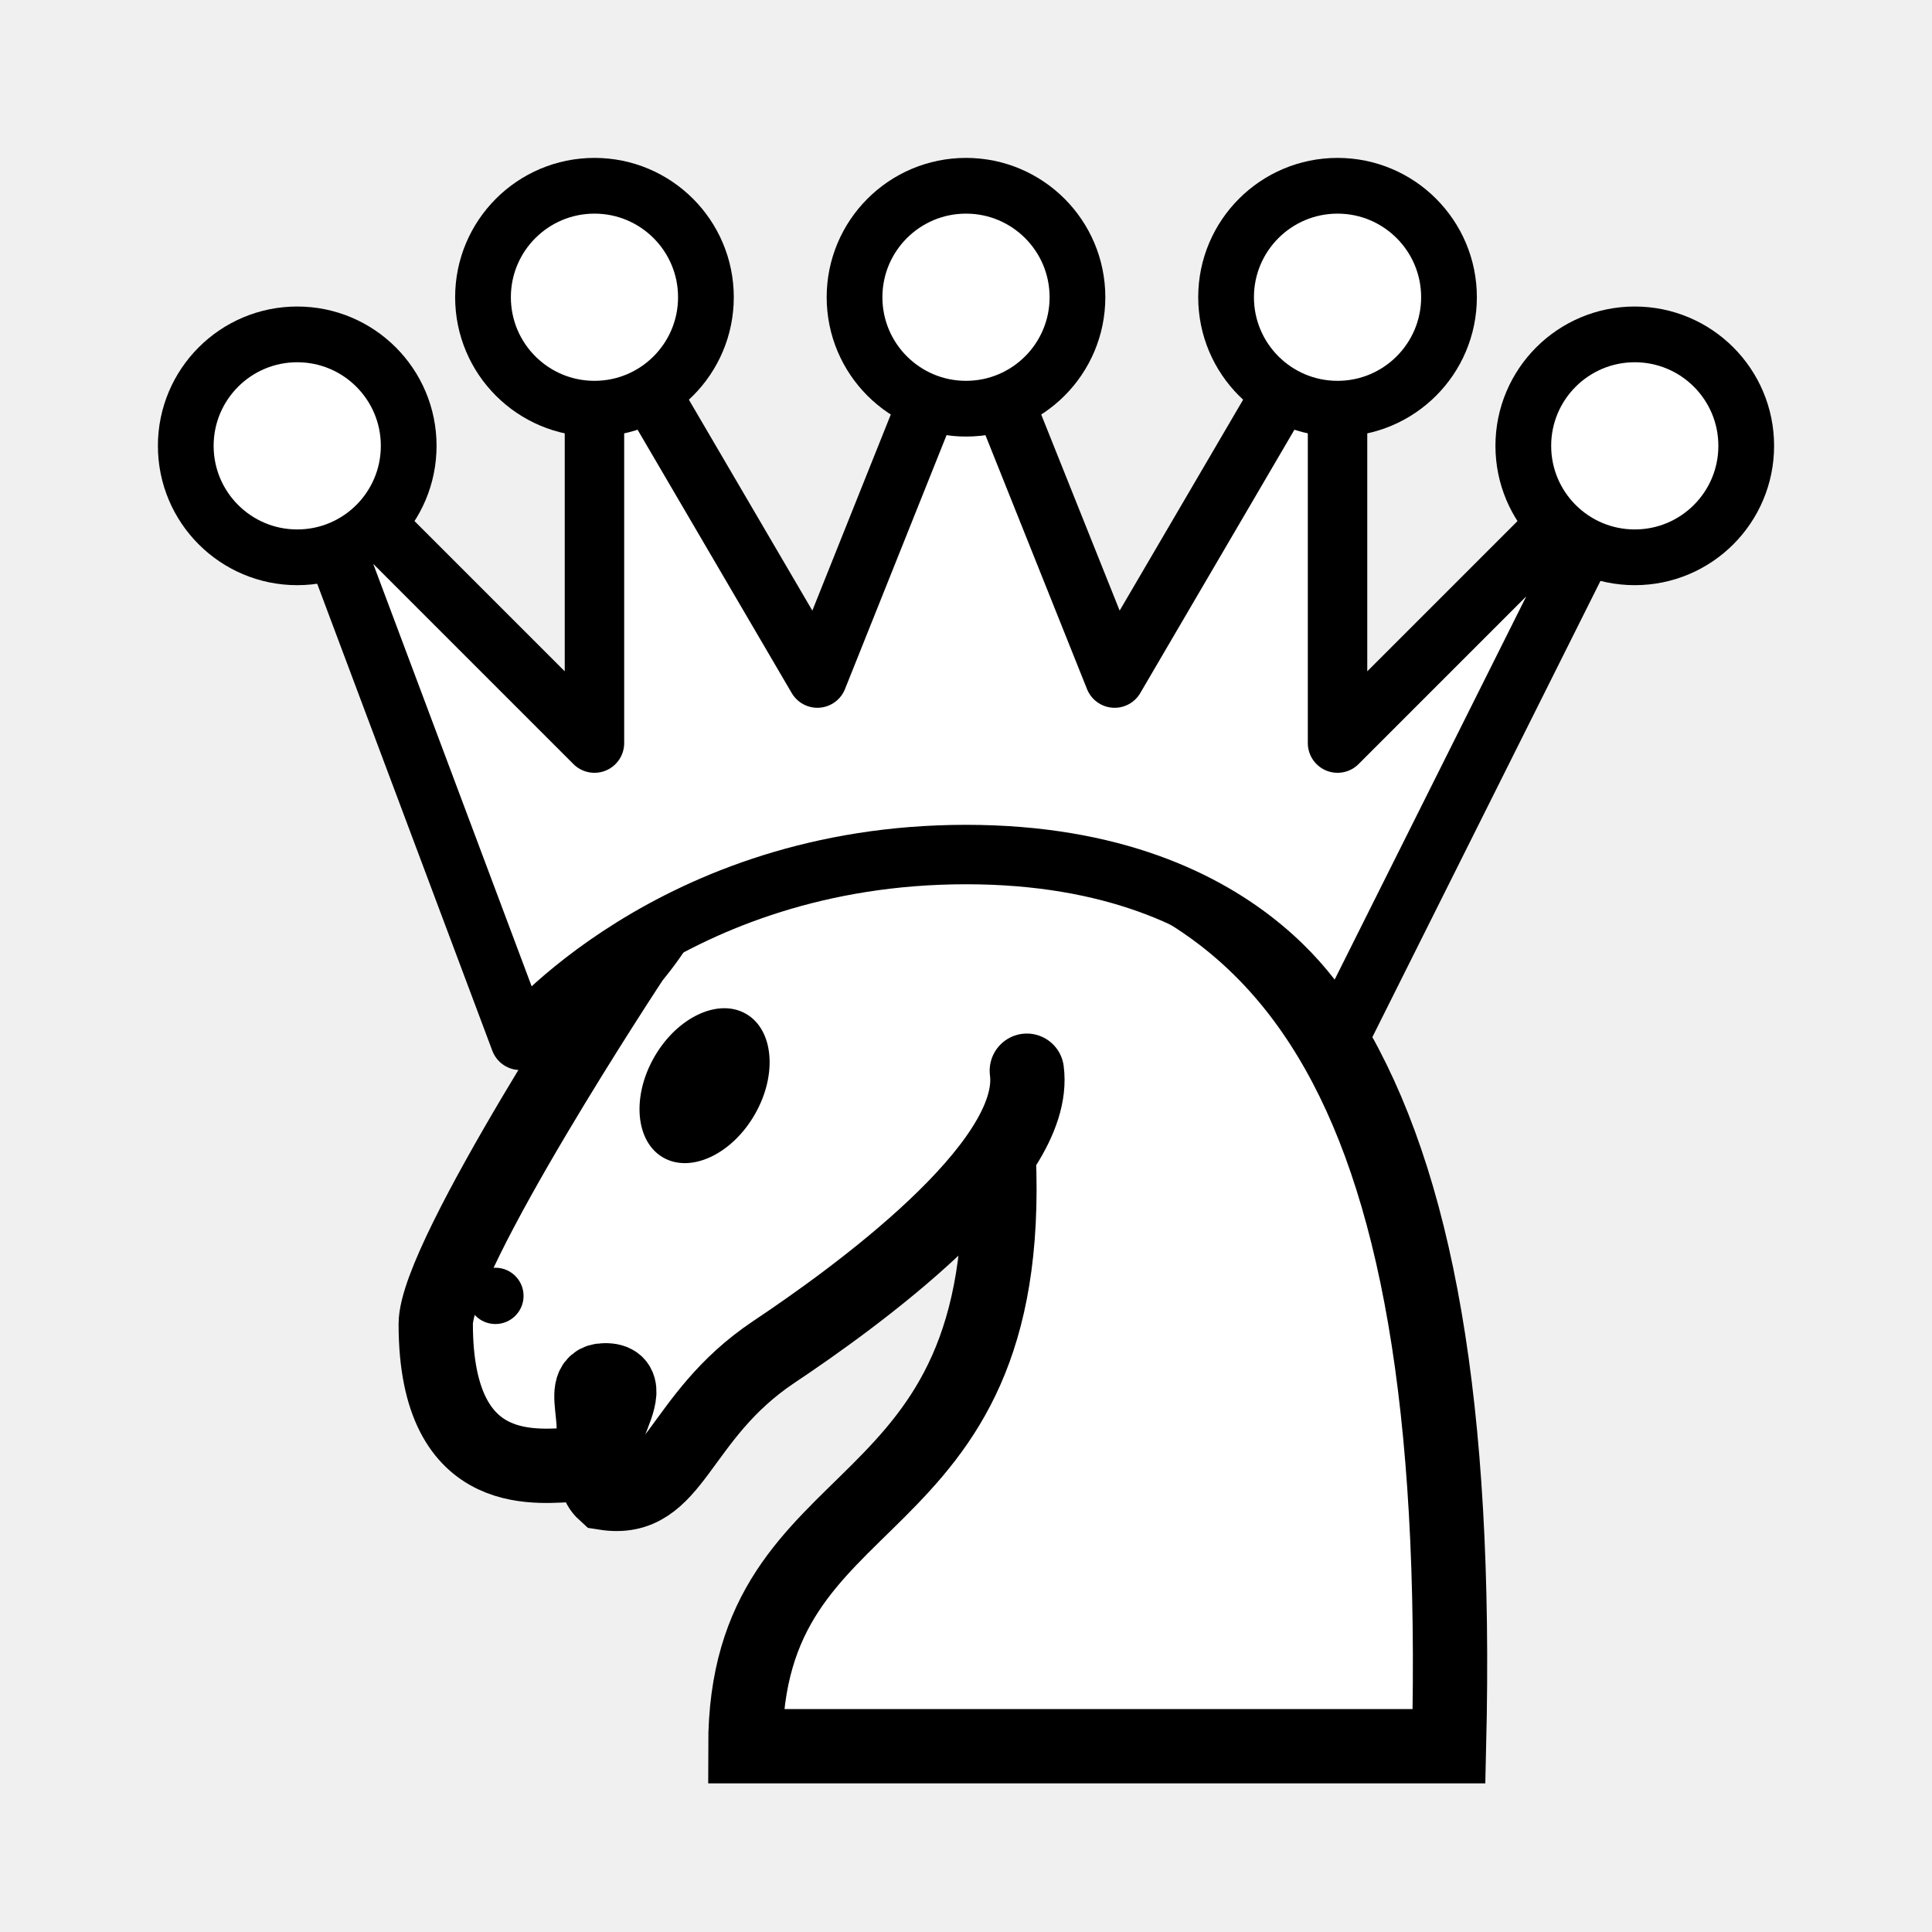
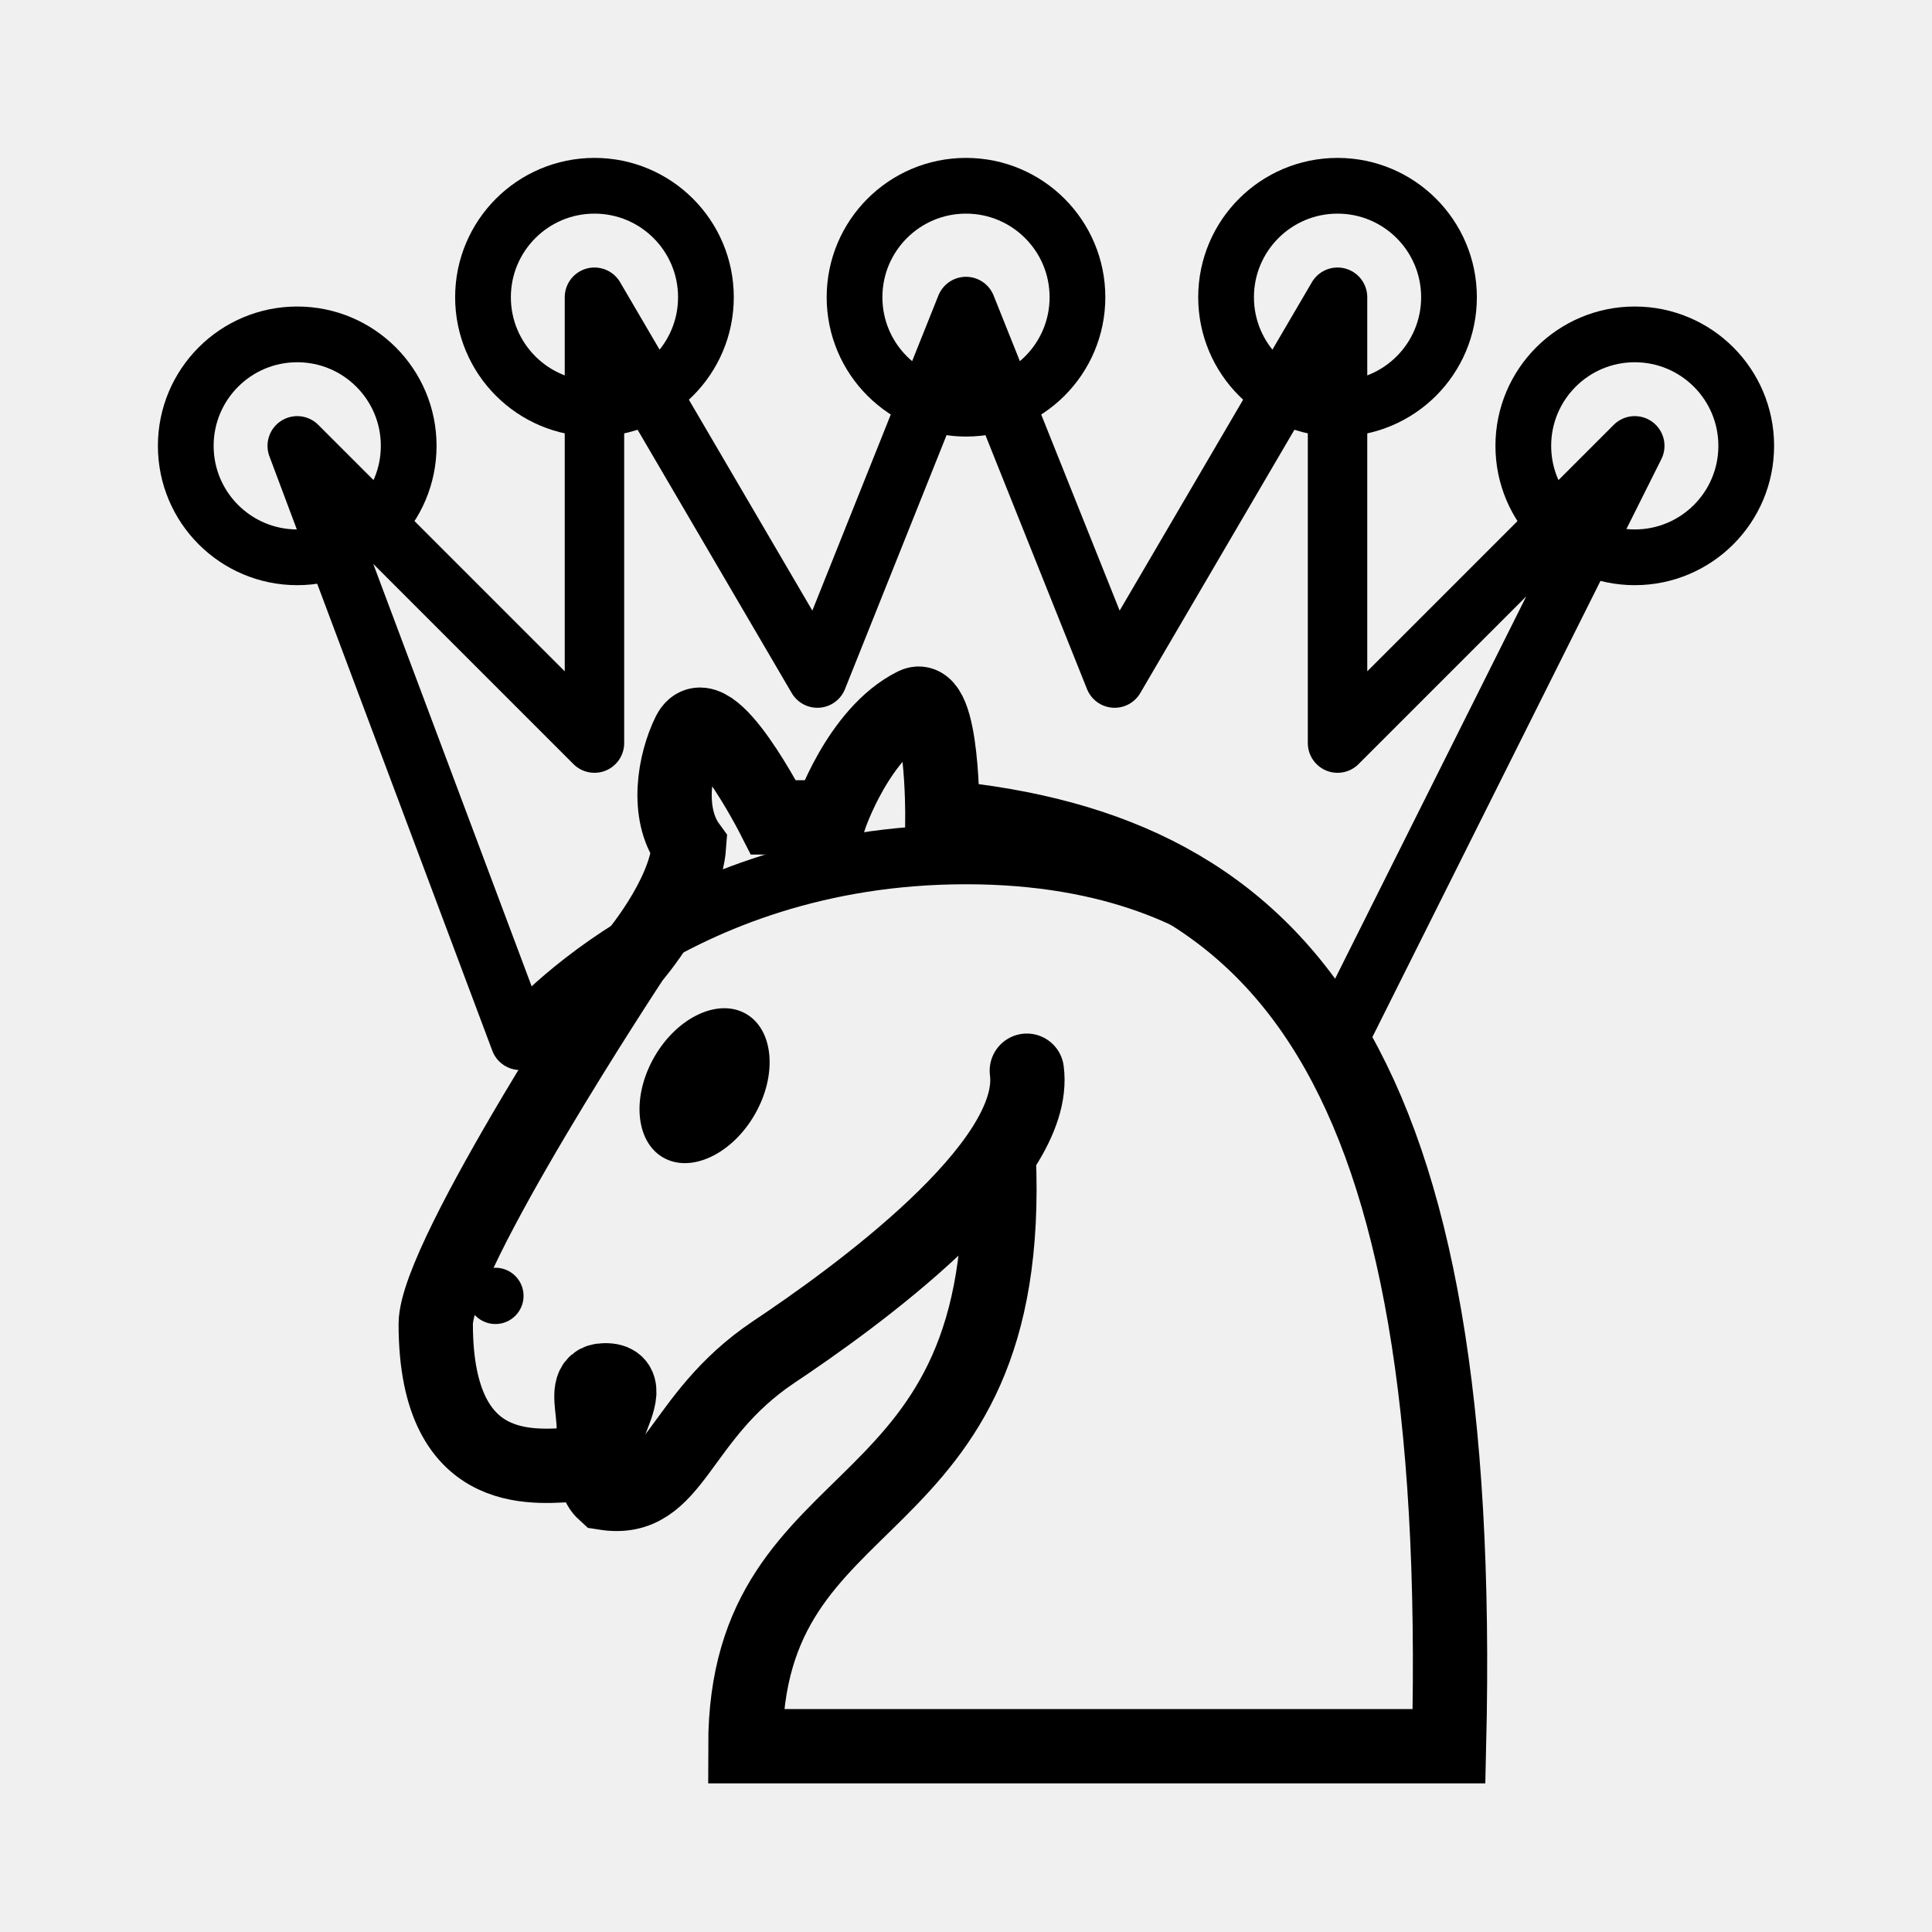
<svg xmlns="http://www.w3.org/2000/svg" xmlns:xlink="http://www.w3.org/1999/xlink" height="26" width="26" version="1.0">
  <g transform="matrix(0.7575757,0,0,0.7575757,2.879151,-7.939393)">
-     <path stroke-linejoin="miter" d="m14.44,29.5c0.222,1.68-3.09,4.06-4.5,5-1.73,1.16-1.74,2.7-3,2.5-0.602-0.545,0.817-2.02,0-2-0.58,0,0.19,1.1-0.5,1.5-0.58,0-2.5,0.4-2.5-2.5,0-1.2,3.5-6.5,3.5-6.5s0.934-1.08,1-2c-0.419-0.575-0.258-1.48,0-2,0.365-0.731,1.5,1.5,1.5,1.5h1s0.5-1.5,1.5-2c0.517-0.258,0.5,2,0.5,2,6.07,0.578,9.29,4.37,9,16.5h-12.5c0-4.9,4.8-3.7,4.5-10.5" fill-rule="evenodd" stroke="#000" stroke-linecap="round" stroke-miterlimit="4" stroke-dasharray="none" stroke-width="1.32" fill="#FFF" />
+     <path stroke-linejoin="miter" d="m14.44,29.5c0.222,1.68-3.09,4.06-4.5,5-1.73,1.16-1.74,2.7-3,2.5-0.602-0.545,0.817-2.02,0-2-0.58,0,0.19,1.1-0.5,1.5-0.58,0-2.5,0.4-2.5-2.5,0-1.2,3.5-6.5,3.5-6.5s0.934-1.08,1-2c-0.419-0.575-0.258-1.48,0-2,0.365-0.731,1.5,1.5,1.5,1.5h1s0.5-1.5,1.5-2c0.517-0.258,0.5,2,0.5,2,6.07,0.578,9.29,4.37,9,16.5h-12.5c0-4.9,4.8-3.7,4.5-10.5" fill-rule="evenodd" stroke="#000" stroke-linecap="round" stroke-miterlimit="4" stroke-dasharray="none" stroke-width="1.32" fill="none" />
    <path fill="#000" d="m9,23.5a0.5,0.5,0,1,1,-1,0,0.5,0.5,0,1,1,1,0z" transform="translate(-3.5,10)" />
    <path fill="#000" d="m9.606,30.28a1.028,1.473,30,0,1,-1.781,-1.028,1.028,1.473,30,0,1,1.781,1.028z" />
  </g>
  <g transform="translate(0,-4)">
-     <path stroke-linejoin="round" d="m18,18,4-8-4,4,0-6-3,5.125-2-5-2,5l-3-5.125v6l-4-4,3,8s2.035-2.5,6-2.5,5,2.5,5,2.5z" fill-rule="evenodd" stroke="#000" stroke-linecap="butt" stroke-miterlimit="4" stroke-dasharray="none" stroke-width="0.8" fill="#FFF" />
-     <path id="path3804" stroke-linejoin="miter" d="m5.5,10a1.5,1.5,0,0,1,-3,0,1.5,1.5,0,1,1,3,0z" stroke-dashoffset="0" stroke="#000" stroke-linecap="butt" stroke-miterlimit="4" stroke-dasharray="none" stroke-width="0.75" fill="#FFF" />
+     <path stroke-linejoin="round" d="m18,18,4-8-4,4,0-6-3,5.125-2-5-2,5l-3-5.125v6l-4-4,3,8s2.035-2.5,6-2.5,5,2.5,5,2.5z" fill-rule="evenodd" stroke="#000" stroke-linecap="butt" stroke-miterlimit="4" stroke-dasharray="none" stroke-width="0.8" fill="none" />
+     <path id="path3804" stroke-linejoin="miter" d="m5.5,10a1.5,1.5,0,0,1,-3,0,1.5,1.5,0,1,1,3,0z" stroke-dashoffset="0" stroke="#000" stroke-linecap="butt" stroke-miterlimit="4" stroke-dasharray="none" stroke-width="0.75" fill="none" />
    <use xlink:href="#path3804" transform="translate(4,-2)" height="26" width="26" y="0" x="0" />
    <use xlink:href="#path3804" transform="translate(9,-2)" height="26" width="26" y="0" x="0" />
    <use xlink:href="#path3804" transform="matrix(-1,0,0,1,26,0)" height="26" width="26" y="0" x="0" />
    <use xlink:href="#path3804" transform="matrix(-1,0,0,1,22,-2)" height="26" width="26" y="0" x="0" />
  </g>
</svg>
